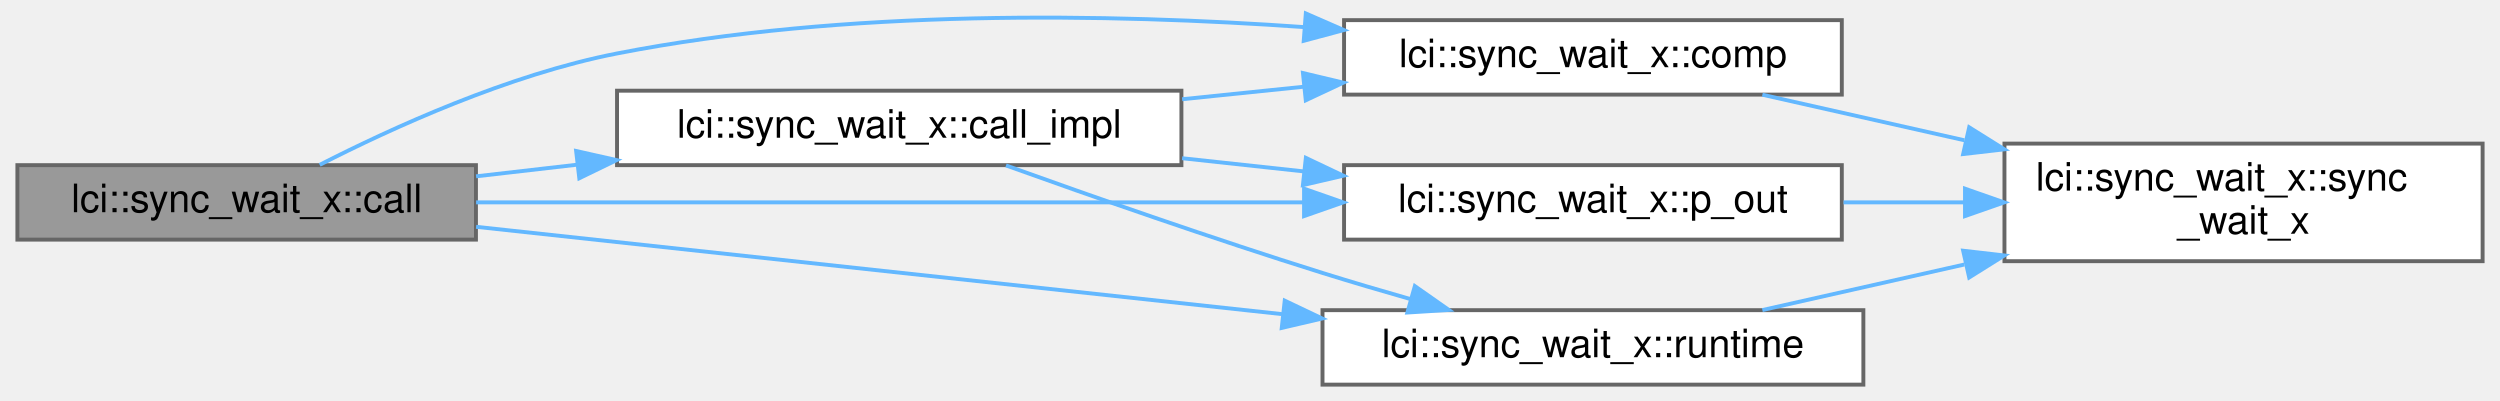
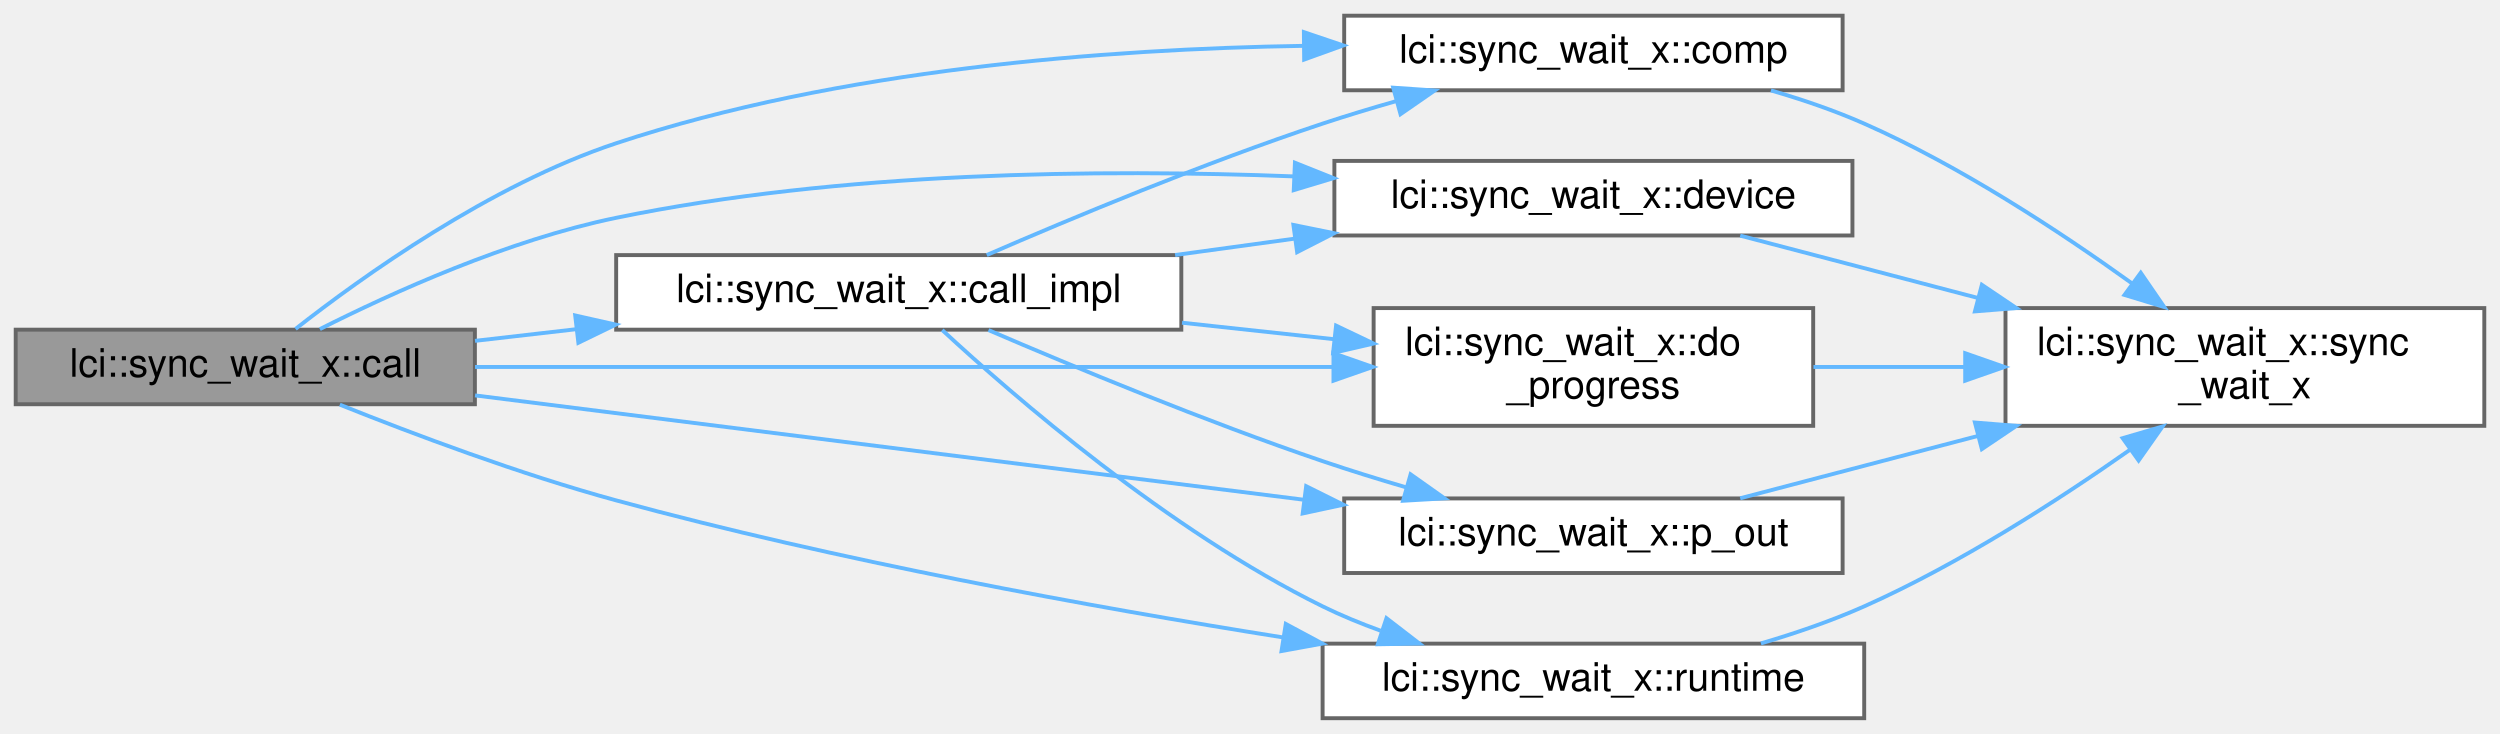
- <svg xmlns="http://www.w3.org/2000/svg" xmlns:xlink="http://www.w3.org/1999/xlink" width="637pt" height="102pt" viewBox="0.00 0.00 637.00 102.14">
-   <g id="graph0" class="graph" transform="scale(1 1) rotate(0) translate(4 98.14)">
+ <svg xmlns="http://www.w3.org/2000/svg" xmlns:xlink="http://www.w3.org/1999/xlink" width="637pt" height="187pt" viewBox="0.00 0.00 637.00 187.00">
+   <g id="graph0" class="graph" transform="scale(1 1) rotate(0) translate(4 183)">
    <g id="Node000001" class="node">
      <g id="a_Node000001">
        <a xlink:title=" ">
-           <polygon fill="#999999" stroke="#666666" points="117,-56 0,-56 0,-37 117,-37 117,-56" />
-           <text text-anchor="middle" x="58.5" y="-44" font-family="Helvetica,sans-Serif" font-size="10.00">lci::sync_wait_x::call</text>
+           <polygon fill="#999999" stroke="#666666" points="117,-99 0,-99 0,-80 117,-80 117,-99" />
+           <text text-anchor="middle" x="58.5" y="-87" font-family="Helvetica,sans-Serif" font-size="10.00">lci::sync_wait_x::call</text>
        </a>
      </g>
    </g>
    <g id="Node000002" class="node">
      <g id="a_Node000002">
-         <a xlink:href="../../dd/d0b/classlci_1_1sync__wait__x.html#aa81e88615035810dcc441eda980bab9b" target="_top" xlink:title=" ">
-           <polygon fill="white" stroke="#666666" points="297,-75 153,-75 153,-56 297,-56 297,-75" />
-           <text text-anchor="middle" x="225" y="-63" font-family="Helvetica,sans-Serif" font-size="10.00">lci::sync_wait_x::call_impl</text>
+         <a xlink:href="../../dd/d0b/classlci_1_1sync__wait__x.html#ad8533043e94a44f07f0ad8addab8bfd6" target="_top" xlink:title=" ">
+           <polygon fill="white" stroke="#666666" points="297,-118 153,-118 153,-99 297,-99 297,-118" />
+           <text text-anchor="middle" x="225" y="-106" font-family="Helvetica,sans-Serif" font-size="10.00">lci::sync_wait_x::call_impl</text>
        </a>
      </g>
    </g>
    <g id="edge1_Node000001_Node000002" class="edge">
      <g id="a_edge1_Node000001_Node000002">
        <a xlink:title=" ">
-           <path fill="none" stroke="#63b8ff" d="M117.03,-53.15C125.36,-54.11 134.05,-55.11 142.74,-56.11" />
-           <polygon fill="#63b8ff" stroke="#63b8ff" points="142.56,-59.62 152.9,-57.29 143.37,-52.66 142.56,-59.62" />
+           <path fill="none" stroke="#63b8ff" d="M117.03,-96.15C125.36,-97.11 134.05,-98.11 142.74,-99.11" />
+           <polygon fill="#63b8ff" stroke="#63b8ff" points="142.56,-102.62 152.9,-100.29 143.37,-95.66 142.56,-102.62" />
        </a>
      </g>
    </g>
    <g id="Node000003" class="node">
      <g id="a_Node000003">
        <a xlink:href="../../dd/d0b/classlci_1_1sync__wait__x.html#af7084c4171774b7ef58d0e1d8f50d580" target="_top" xlink:title=" ">
-           <polygon fill="white" stroke="#666666" points="465.5,-93 338.5,-93 338.5,-74 465.5,-74 465.5,-93" />
-           <text text-anchor="middle" x="402" y="-81" font-family="Helvetica,sans-Serif" font-size="10.00">lci::sync_wait_x::comp</text>
+           <polygon fill="white" stroke="#666666" points="465.5,-179 338.5,-179 338.5,-160 465.5,-160 465.5,-179" />
+           <text text-anchor="middle" x="402" y="-167" font-family="Helvetica,sans-Serif" font-size="10.00">lci::sync_wait_x::comp</text>
        </a>
      </g>
    </g>
-     <g id="edge8_Node000001_Node000003" class="edge">
-       <g id="a_edge8_Node000001_Node000003">
+     <g id="edge12_Node000001_Node000003" class="edge">
+       <g id="a_edge12_Node000001_Node000003">
        <a xlink:title=" ">
-           <path fill="none" stroke="#63b8ff" d="M77.13,-56.08C95.47,-65.45 125.31,-79.09 153,-84.5 211.21,-95.88 278.59,-94.72 328.41,-91.22" />
-           <polygon fill="#63b8ff" stroke="#63b8ff" points="328.74,-94.71 338.45,-90.47 328.21,-87.73 328.74,-94.71" />
+           <path fill="none" stroke="#63b8ff" d="M71.3,-99.19C88.22,-112.46 120.88,-135.86 153,-146.5 209.83,-165.33 277.74,-170.52 328.11,-171.32" />
+           <polygon fill="#63b8ff" stroke="#63b8ff" points="328.23,-174.82 338.26,-171.42 328.3,-167.82 328.23,-174.82" />
        </a>
      </g>
    </g>
    <g id="Node000005" class="node">
      <g id="a_Node000005">
+         <a xlink:href="../../dd/d0b/classlci_1_1sync__wait__x.html#ab958af8902a382fae70511fcea31398a" target="_top" xlink:title=" ">
+           <polygon fill="white" stroke="#666666" points="468,-142 336,-142 336,-123 468,-123 468,-142" />
+           <text text-anchor="middle" x="402" y="-130" font-family="Helvetica,sans-Serif" font-size="10.00">lci::sync_wait_x::device</text>
+         </a>
+       </g>
+     </g>
+     <g id="edge13_Node000001_Node000005" class="edge">
+       <g id="a_edge13_Node000001_Node000005">
+         <a xlink:title=" ">
+           <path fill="none" stroke="#63b8ff" d="M77.5,-99.14C95.88,-108.42 125.54,-121.85 153,-127.5 210.12,-139.26 276.2,-139.98 325.79,-138.05" />
+           <polygon fill="#63b8ff" stroke="#63b8ff" points="325.95,-141.54 335.79,-137.61 325.65,-134.55 325.95,-141.54" />
+         </a>
+       </g>
+     </g>
+     <g id="Node000006" class="node">
+       <g id="a_Node000006">
+         <a xlink:href="../../dd/d0b/classlci_1_1sync__wait__x.html#abb8063623552fa193bfda6ab9c2c9cfe" target="_top" xlink:title=" ">
+           <polygon fill="white" stroke="#666666" points="458,-104.5 346,-104.5 346,-74.5 458,-74.5 458,-104.5" />
+           <text text-anchor="start" x="354" y="-92.5" font-family="Helvetica,sans-Serif" font-size="10.00">lci::sync_wait_x::do</text>
+           <text text-anchor="middle" x="402" y="-81.5" font-family="Helvetica,sans-Serif" font-size="10.00">_progress</text>
+         </a>
+       </g>
+     </g>
+     <g id="edge14_Node000001_Node000006" class="edge">
+       <g id="a_edge14_Node000001_Node000006">
+         <a xlink:title=" ">
+           <path fill="none" stroke="#63b8ff" d="M117.04,-89.5C177.46,-89.5 272.28,-89.5 335.51,-89.5" />
+           <polygon fill="#63b8ff" stroke="#63b8ff" points="335.77,-93 345.77,-89.5 335.77,-86 335.77,-93" />
+         </a>
+       </g>
+     </g>
+     <g id="Node000007" class="node">
+       <g id="a_Node000007">
        <a xlink:href="../../dd/d0b/classlci_1_1sync__wait__x.html#a1f06a5d161c0ae293c076938586a502b" target="_top" xlink:title=" ">
          <polygon fill="white" stroke="#666666" points="465.5,-56 338.5,-56 338.5,-37 465.5,-37 465.5,-56" />
          <text text-anchor="middle" x="402" y="-44" font-family="Helvetica,sans-Serif" font-size="10.00">lci::sync_wait_x::p_out</text>
        </a>
      </g>
    </g>
-     <g id="edge9_Node000001_Node000005" class="edge">
-       <g id="a_edge9_Node000001_Node000005">
+     <g id="edge15_Node000001_Node000007" class="edge">
+       <g id="a_edge15_Node000001_Node000007">
        <a xlink:title=" ">
-           <path fill="none" stroke="#63b8ff" d="M117.04,-46.5C175.12,-46.5 264.98,-46.5 328.02,-46.5" />
-           <polygon fill="#63b8ff" stroke="#63b8ff" points="328.29,-50 338.29,-46.5 328.29,-43 328.29,-50" />
+           <path fill="none" stroke="#63b8ff" d="M117.04,-82.25C175.12,-74.94 264.98,-63.63 328.02,-55.69" />
+           <polygon fill="#63b8ff" stroke="#63b8ff" points="328.81,-59.12 338.29,-54.4 327.93,-52.17 328.81,-59.12" />
        </a>
      </g>
    </g>
-     <g id="Node000006" class="node">
-       <g id="a_Node000006">
+     <g id="Node000008" class="node">
+       <g id="a_Node000008">
        <a xlink:href="../../dd/d0b/classlci_1_1sync__wait__x.html#a33c94ca9708dafc0873caecc7e0fd20e" target="_top" xlink:title=" ">
          <polygon fill="white" stroke="#666666" points="471,-19 333,-19 333,0 471,0 471,-19" />
          <text text-anchor="middle" x="402" y="-7" font-family="Helvetica,sans-Serif" font-size="10.00">lci::sync_wait_x::runtime</text>
        </a>
      </g>
    </g>
-     <g id="edge10_Node000001_Node000006" class="edge">
-       <g id="a_edge10_Node000001_Node000006">
+     <g id="edge16_Node000001_Node000008" class="edge">
+       <g id="a_edge16_Node000001_Node000008">
        <a xlink:title=" ">
-           <path fill="none" stroke="#63b8ff" d="M117.04,-40.27C173.49,-34.15 259.99,-24.78 322.68,-17.99" />
-           <polygon fill="#63b8ff" stroke="#63b8ff" points="323.36,-21.43 332.92,-16.88 322.6,-14.47 323.36,-21.43" />
+           <path fill="none" stroke="#63b8ff" d="M82.59,-79.89C101.31,-72.4 128.5,-62.18 153,-55.5 209.13,-40.2 273.79,-28.39 323.01,-20.57" />
+           <polygon fill="#63b8ff" stroke="#63b8ff" points="323.62,-24.02 332.95,-19.01 322.53,-17.11 323.62,-24.02" />
        </a>
      </g>
    </g>
    <g id="edge2_Node000002_Node000003" class="edge">
      <g id="a_edge2_Node000002_Node000003">
        <a xlink:title=" ">
-           <path fill="none" stroke="#63b8ff" d="M297.18,-72.82C307.4,-73.87 317.93,-74.96 328.18,-76.01" />
-           <polygon fill="#63b8ff" stroke="#63b8ff" points="328.01,-79.51 338.32,-77.05 328.73,-72.55 328.01,-79.51" />
+           <path fill="none" stroke="#63b8ff" d="M247.43,-118.02C268.83,-127.31 302.79,-141.47 333,-151.5 339.01,-153.49 345.37,-155.42 351.7,-157.22" />
+           <polygon fill="#63b8ff" stroke="#63b8ff" points="350.99,-160.66 361.56,-159.94 352.85,-153.91 350.99,-160.66" />
        </a>
      </g>
    </g>
    <g id="edge4_Node000002_Node000005" class="edge">
      <g id="a_edge4_Node000002_Node000005">
        <a xlink:title=" ">
-           <path fill="none" stroke="#63b8ff" d="M297.18,-57.77C307.4,-56.66 317.93,-55.52 328.18,-54.41" />
-           <polygon fill="#63b8ff" stroke="#63b8ff" points="328.75,-57.86 338.32,-53.31 328,-50.91 328.75,-57.86" />
+           <path fill="none" stroke="#63b8ff" d="M295.42,-118.02C305.44,-119.39 315.79,-120.81 325.91,-122.2" />
+           <polygon fill="#63b8ff" stroke="#63b8ff" points="325.56,-125.69 335.94,-123.58 326.51,-118.75 325.56,-125.69" />
        </a>
      </g>
    </g>
    <g id="edge6_Node000002_Node000006" class="edge">
      <g id="a_edge6_Node000002_Node000006">
        <a xlink:title=" ">
-           <path fill="none" stroke="#63b8ff" d="M252.24,-55.93C273.81,-48.18 305.23,-37.17 333,-28.5 340.24,-26.24 347.95,-23.96 355.49,-21.81" />
-           <polygon fill="#63b8ff" stroke="#63b8ff" points="356.56,-25.14 365.24,-19.06 354.66,-18.4 356.56,-25.14" />
+           <path fill="none" stroke="#63b8ff" d="M297.18,-100.77C310.02,-99.38 323.35,-97.93 336.01,-96.56" />
+           <polygon fill="#63b8ff" stroke="#63b8ff" points="336.43,-100.03 345.99,-95.47 335.67,-93.07 336.43,-100.03" />
+         </a>
+       </g>
+     </g>
+     <g id="edge8_Node000002_Node000007" class="edge">
+       <g id="a_edge8_Node000002_Node000007">
+         <a xlink:title=" ">
+           <path fill="none" stroke="#63b8ff" d="M247.87,-98.89C269.31,-89.67 303.05,-75.67 333,-65.5 339.86,-63.17 347.18,-60.9 354.38,-58.79" />
+           <polygon fill="#63b8ff" stroke="#63b8ff" points="355.42,-62.14 364.07,-56.02 353.5,-55.41 355.42,-62.14" />
+         </a>
+       </g>
+     </g>
+     <g id="edge10_Node000002_Node000008" class="edge">
+       <g id="a_edge10_Node000002_Node000008">
+         <a xlink:title=" ">
+           <path fill="none" stroke="#63b8ff" d="M236.07,-98.91C254.09,-82.23 293.67,-47.85 333,-28.5 337.69,-26.19 342.71,-24.13 347.81,-22.28" />
+           <polygon fill="#63b8ff" stroke="#63b8ff" points="349.27,-25.49 357.67,-19.02 347.07,-18.84 349.27,-25.49" />
        </a>
      </g>
    </g>
    <g id="Node000004" class="node">
      <g id="a_Node000004">
        <a xlink:href="../../dd/d0b/classlci_1_1sync__wait__x.html#a1b82908c8a1e781860e9a95db7916df1" target="_top" xlink:title=" ">
-           <polygon fill="white" stroke="#666666" points="629,-61.5 507,-61.5 507,-31.5 629,-31.5 629,-61.5" />
-           <text text-anchor="start" x="515" y="-49.5" font-family="Helvetica,sans-Serif" font-size="10.00">lci::sync_wait_x::sync</text>
-           <text text-anchor="middle" x="568" y="-38.5" font-family="Helvetica,sans-Serif" font-size="10.00">_wait_x</text>
+           <polygon fill="white" stroke="#666666" points="629,-104.5 507,-104.5 507,-74.5 629,-74.5 629,-104.5" />
+           <text text-anchor="start" x="515" y="-92.5" font-family="Helvetica,sans-Serif" font-size="10.00">lci::sync_wait_x::sync</text>
+           <text text-anchor="middle" x="568" y="-81.5" font-family="Helvetica,sans-Serif" font-size="10.00">_wait_x</text>
        </a>
      </g>
    </g>
    <g id="edge3_Node000003_Node000004" class="edge">
      <g id="a_edge3_Node000003_Node000004">
        <a xlink:title=" ">
-           <path fill="none" stroke="#63b8ff" d="M445.23,-73.97C460.94,-70.43 479.22,-66.3 496.76,-62.35" />
-           <polygon fill="#63b8ff" stroke="#63b8ff" points="498,-65.66 506.98,-60.04 496.46,-58.83 498,-65.66" />
+           <path fill="none" stroke="#63b8ff" d="M447.23,-159.96C455.29,-157.62 463.52,-154.81 471,-151.5 495.44,-140.7 520.73,-124.1 539.22,-110.8" />
+           <polygon fill="#63b8ff" stroke="#63b8ff" points="541.46,-113.5 547.46,-104.76 537.32,-107.85 541.46,-113.5" />
        </a>
      </g>
    </g>
    <g id="edge5_Node000005_Node000004" class="edge">
      <g id="a_edge5_Node000005_Node000004">
        <a xlink:title=" ">
-           <path fill="none" stroke="#63b8ff" d="M465.94,-46.5C476.03,-46.5 486.53,-46.5 496.79,-46.5" />
-           <polygon fill="#63b8ff" stroke="#63b8ff" points="496.93,-50 506.93,-46.5 496.93,-43 496.93,-50" />
+           <path fill="none" stroke="#63b8ff" d="M439.4,-122.96C457.24,-118.28 479.3,-112.49 500.04,-107.06" />
+           <polygon fill="#63b8ff" stroke="#63b8ff" points="500.98,-110.43 509.77,-104.51 499.21,-103.66 500.98,-110.43" />
        </a>
      </g>
    </g>
    <g id="edge7_Node000006_Node000004" class="edge">
      <g id="a_edge7_Node000006_Node000004">
        <a xlink:title=" ">
-           <path fill="none" stroke="#63b8ff" d="M445.23,-19.03C460.94,-22.57 479.22,-26.7 496.76,-30.65" />
-           <polygon fill="#63b8ff" stroke="#63b8ff" points="496.46,-34.17 506.98,-32.96 498,-27.34 496.46,-34.17" />
+           <path fill="none" stroke="#63b8ff" d="M458.07,-89.5C470.4,-89.5 483.65,-89.5 496.52,-89.5" />
+           <polygon fill="#63b8ff" stroke="#63b8ff" points="496.73,-93 506.73,-89.5 496.73,-86 496.73,-93" />
+         </a>
+       </g>
+     </g>
+     <g id="edge9_Node000007_Node000004" class="edge">
+       <g id="a_edge9_Node000007_Node000004">
+         <a xlink:title=" ">
+           <path fill="none" stroke="#63b8ff" d="M439.4,-56.04C457.24,-60.72 479.3,-66.51 500.04,-71.94" />
+           <polygon fill="#63b8ff" stroke="#63b8ff" points="499.21,-75.34 509.77,-74.49 500.98,-68.57 499.21,-75.34" />
+         </a>
+       </g>
+     </g>
+     <g id="edge11_Node000008_Node000004" class="edge">
+       <g id="a_edge11_Node000008_Node000004">
+         <a xlink:title=" ">
+           <path fill="none" stroke="#63b8ff" d="M444.68,-19.06C453.54,-21.66 462.71,-24.81 471,-28.5 495.13,-39.26 520.27,-55.43 538.76,-68.43" />
+           <polygon fill="#63b8ff" stroke="#63b8ff" points="536.85,-71.36 547.02,-74.33 540.92,-65.66 536.85,-71.36" />
        </a>
      </g>
    </g>
  </g>
</svg>
